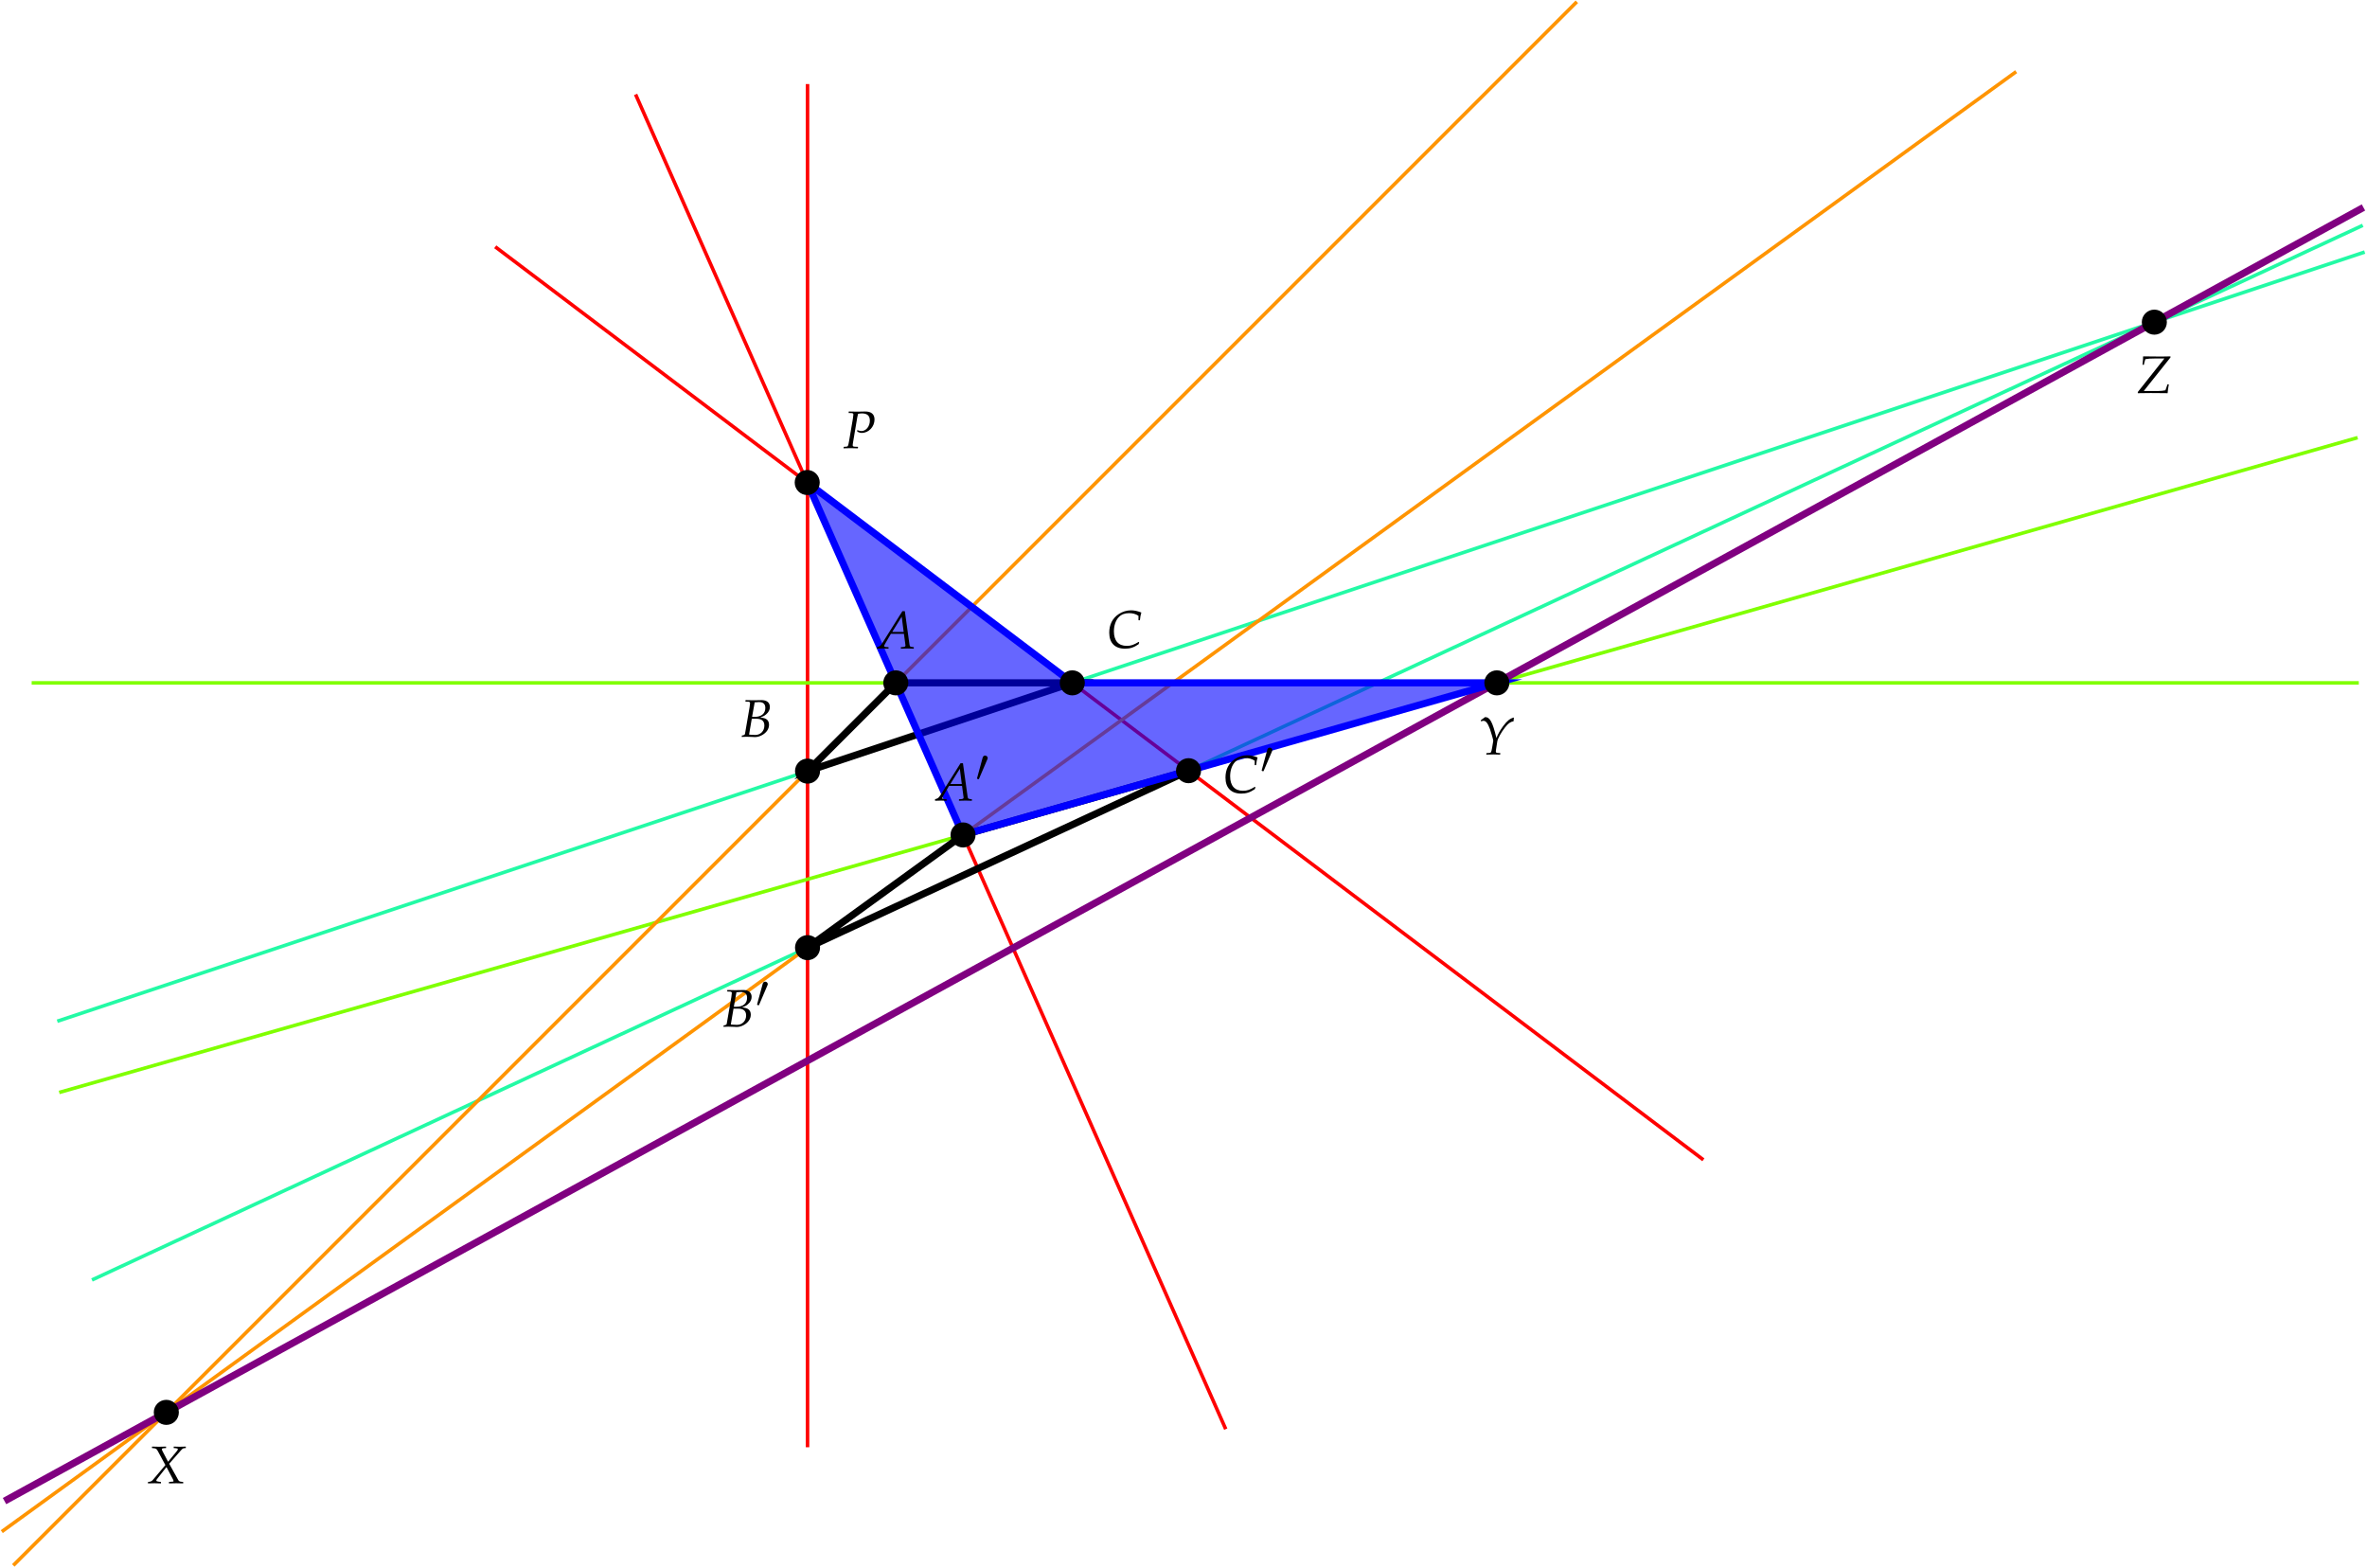
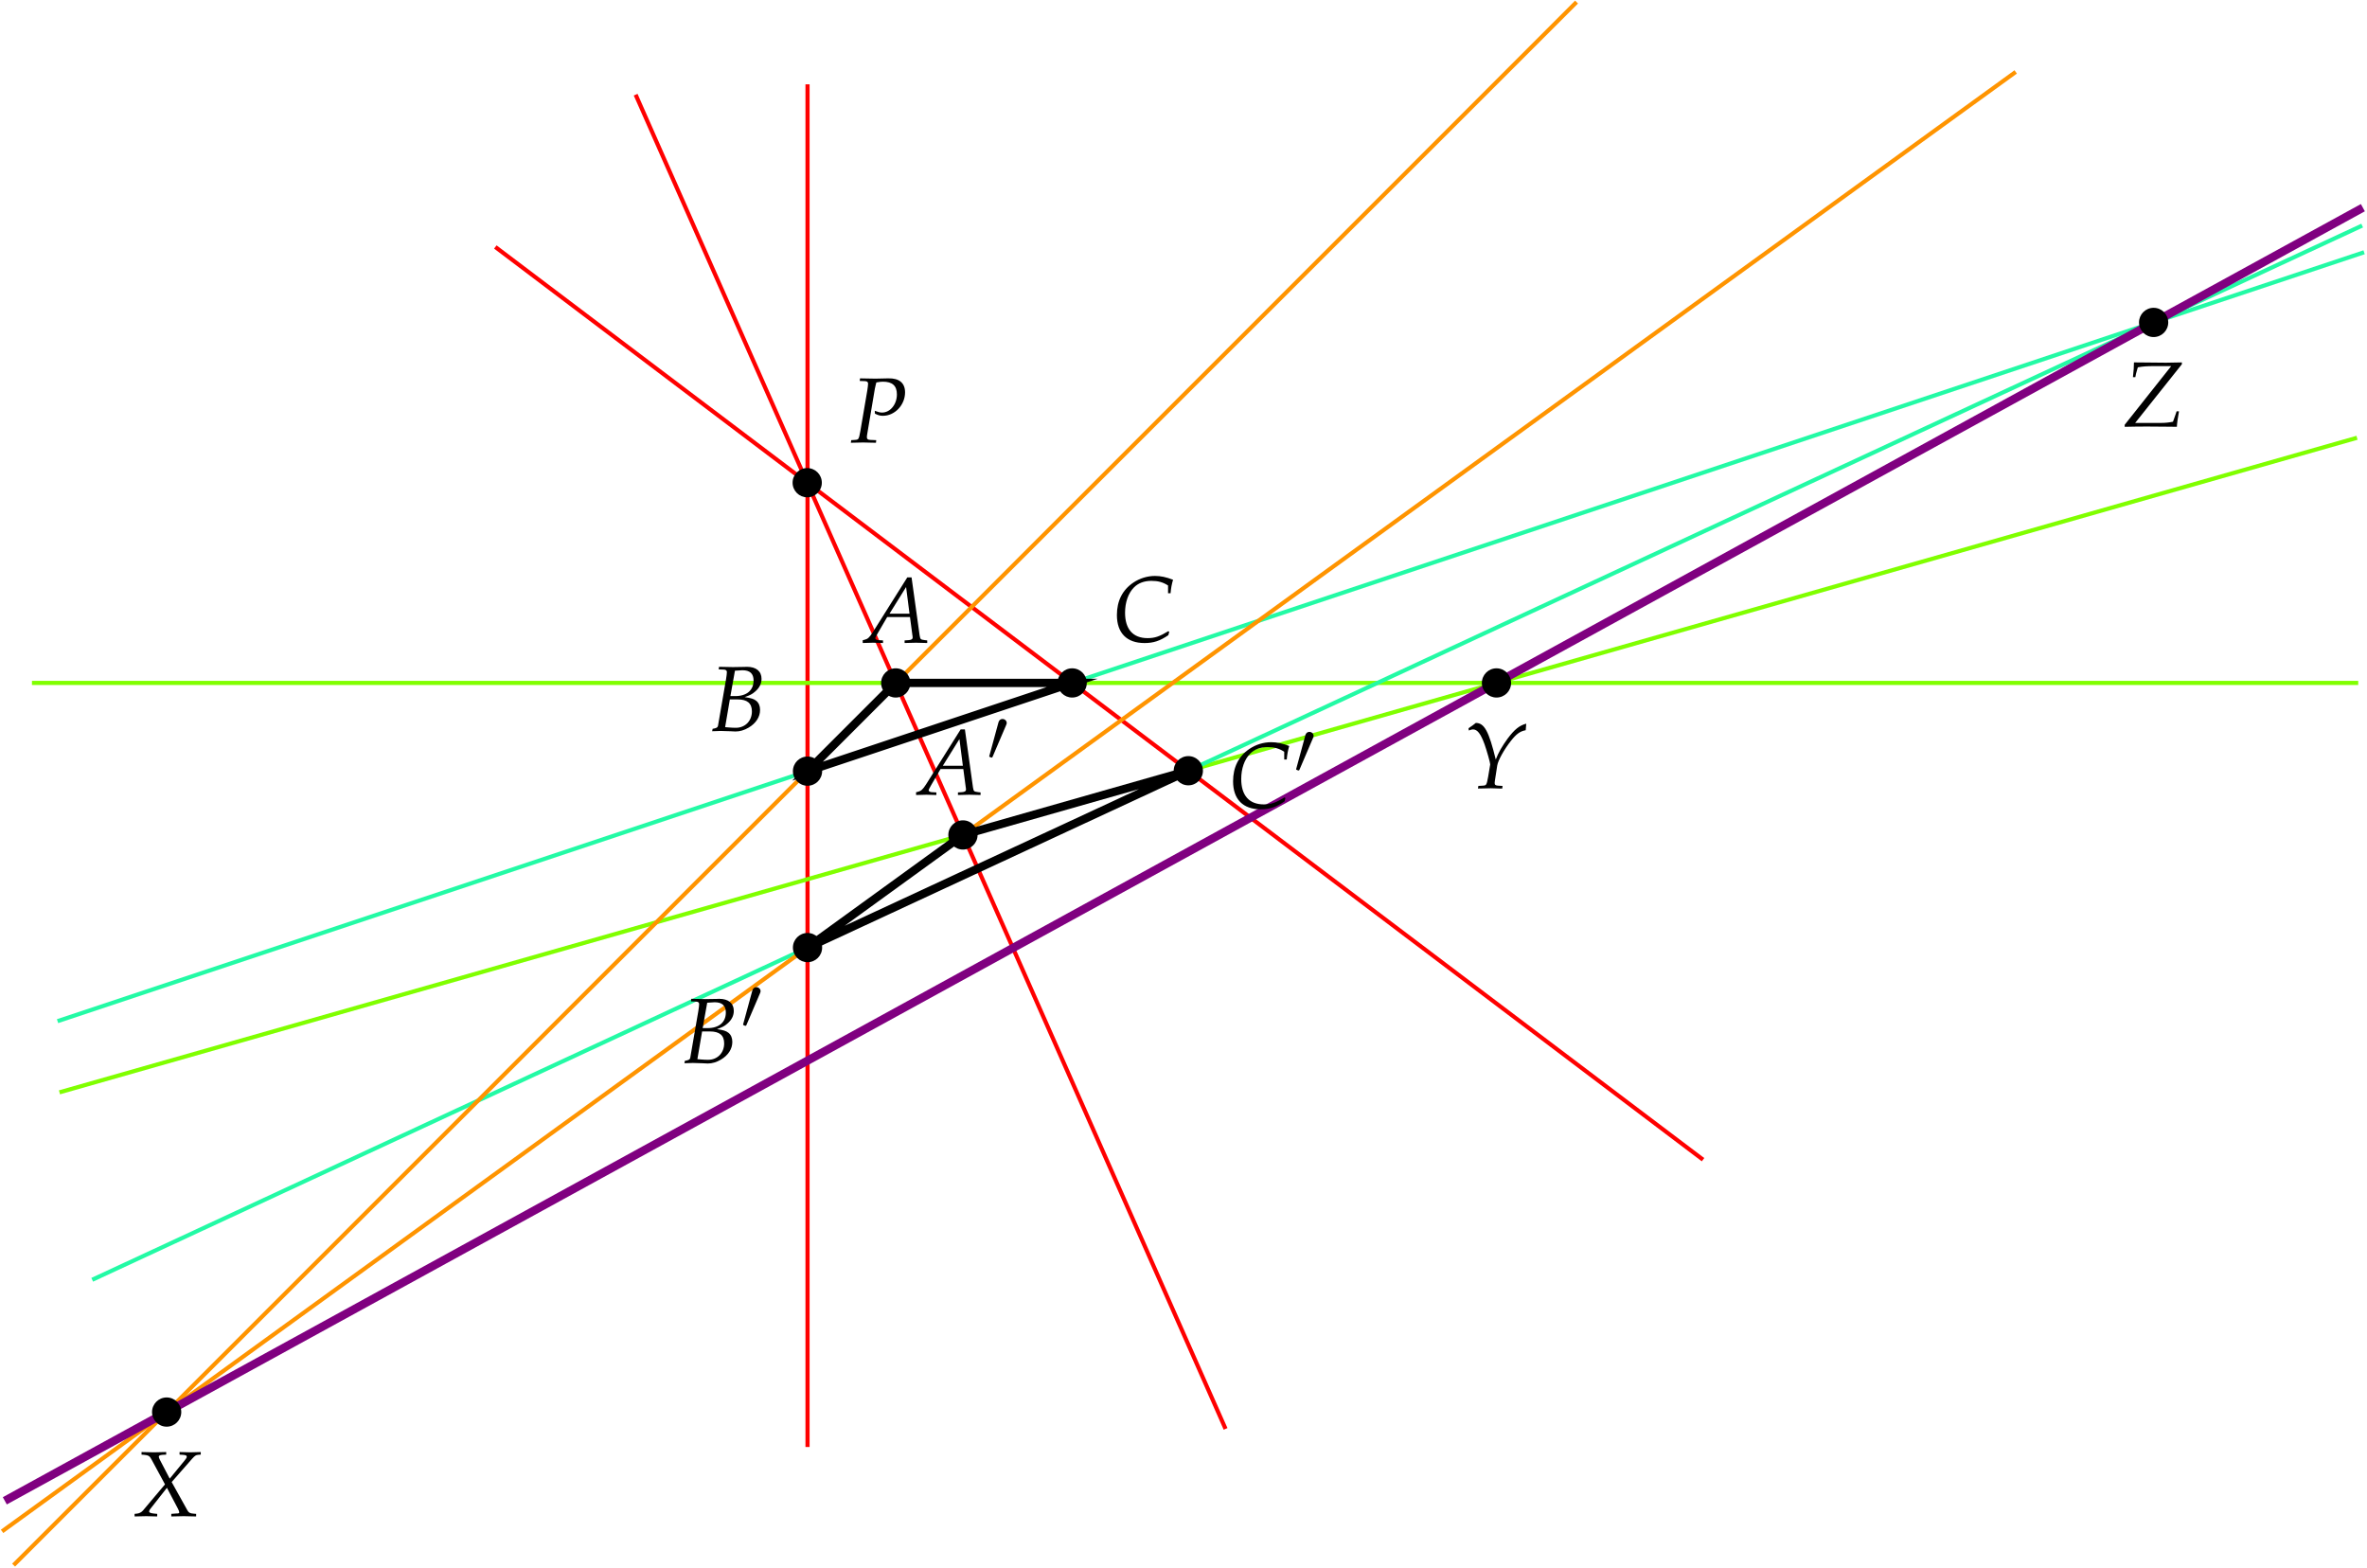
- <svg xmlns="http://www.w3.org/2000/svg" xmlns:xlink="http://www.w3.org/1999/xlink" version="1.1" width="372.591pt" height="246.677pt" viewBox="-.275 400.673 372.591 246.677">
+ <svg xmlns="http://www.w3.org/2000/svg" xmlns:xlink="http://www.w3.org/1999/xlink" version="1.1" width="319.437pt" height="211.486pt" viewBox="-.275 -25.2 319.437 211.486">
  <defs>
    <path id="g1-65" d="M5.021-7.662L.967-1.217C.576-.609 .38-.435 .011-.348L-.206-.293V.033C.793 0 .793 0 1.011 0C1.217 0 1.239 0 2.174 .033V-.272L1.609-.304C1.435-.315 1.272-.413 1.272-.511C1.272-.598 1.348-.75 1.554-1.109L2.663-3.011H5.336L5.608-.967V-.935C5.608-.924 5.619-.891 5.63-.837C5.641-.75 5.652-.641 5.652-.598C5.652-.424 5.489-.326 5.184-.304L4.706-.272V.033C5.815 0 5.815 0 6.032 0S6.249 0 7.358 .033V-.272L7.075-.304C6.564-.38 6.554-.38 6.467-.869L5.521-7.662H5.021ZM4.88-6.532L5.282-3.402H2.934L4.88-6.532Z" />
    <path id="g1-66" d="M1.054-7.217L1.63-7.195C1.891-7.184 2.011-7.097 2.011-6.901C2.011-6.749 1.967-6.401 1.913-6.075L.967-.598C.924-.402 .793-.326 .337-.25L.283 .033L.685 .022C.978 0 1.141 0 1.272 0C1.391 0 1.674 .011 1.956 .022L2.358 .033L2.576 .043C2.782 .054 2.924 .065 3.011 .065C3.532 .065 4.054-.087 4.565-.391C5.423-.902 5.902-1.641 5.902-2.467C5.902-2.934 5.749-3.293 5.456-3.532C5.173-3.76 4.847-3.858 4.097-3.967C4.717-4.184 4.989-4.315 5.325-4.619C5.825-5.043 6.075-5.554 6.075-6.108C6.075-6.999 5.445-7.521 4.358-7.521C4.336-7.521 4.228-7.521 4.065-7.51L3.38-7.499C3.25-7.488 2.858-7.488 2.728-7.488C2.521-7.488 2.185-7.499 1.652-7.51L1.087-7.521L1.054-7.217ZM2.358-3.695H3.282C4.402-3.695 4.945-3.239 4.945-2.293C4.945-1.174 4.152-.37 3.065-.37C2.848-.37 2.532-.38 2.174-.413C2.108-.424 1.978-.435 1.804-.446L2.358-3.695ZM2.956-7.064C3.076-7.064 3.097-7.075 3.326-7.086C3.554-7.108 3.695-7.119 3.826-7.119C4.706-7.119 5.141-6.727 5.141-5.912C5.141-4.771 4.336-4.086 2.989-4.086H2.424L2.956-7.064Z" />
    <path id="g1-67" d="M6.488-5.641H6.782C6.836-6.26 6.923-6.727 7.075-7.227C6.249-7.543 5.63-7.673 4.956-7.673C4.065-7.673 3.174-7.401 2.413-6.891C1.141-6.032 .489-4.749 .489-3.087C.489-.978 1.652 .196 3.728 .196C4.771 .196 5.543-.054 6.521-.728L6.63-1.119L6.521-1.196C5.499-.576 4.934-.38 4.086-.38C2.38-.38 1.445-1.424 1.445-3.358C1.445-4.565 1.815-5.641 2.478-6.315C2.989-6.836 3.684-7.097 4.543-7.097C5.315-7.097 5.88-6.945 6.488-6.554V-5.641Z" />
    <path id="g1-80" d="M1.141-7.217L1.739-7.195C2-7.184 2.119-7.097 2.119-6.901C2.119-6.749 2.076-6.412 2.022-6.075L1.217-1.359C1.032-.37 1.022-.337 .587-.304L.141-.272L.098 .033L.554 .022C1 .011 1.337 0 1.532 0C1.717 0 2.032 .011 2.467 .022L3.043 .033L3.076-.272L2.369-.304C2.087-.315 1.978-.402 1.978-.63C1.978-.728 1.989-.804 2.022-1.011L2.913-6.304C2.913-6.315 2.956-6.532 3.011-6.738C3.021-6.793 3.054-6.901 3.087-7.043C3.478-7.108 3.652-7.13 3.858-7.13C4.967-7.13 5.499-6.651 5.499-5.641C5.499-4.467 4.717-3.51 3.76-3.51C3.521-3.51 3.304-3.565 2.902-3.717L2.924-3.38C3.326-3.184 3.543-3.13 3.858-3.13C5.26-3.13 6.456-4.402 6.456-5.88C6.456-6.977 5.771-7.553 4.478-7.521L2.978-7.488L1.75-7.51L1.174-7.521L1.141-7.217Z" />
    <path id="g1-88" d="M4.521-.272V.033C5.043 .011 5.532 0 5.988 0C6.423 0 6.912 .011 7.434 .033V-.272L7.162-.293C6.717-.326 6.575-.402 6.423-.663L4.565-4L6.967-6.738C7.293-7.097 7.39-7.162 7.673-7.195L7.977-7.217V-7.521L6.738-7.488C6.608-7.488 6.456-7.488 5.489-7.521V-7.217L5.847-7.195C6.195-7.173 6.336-7.119 6.336-6.988C6.336-6.869 6.282-6.771 6.086-6.532L4.336-4.402L3.206-6.564C3.108-6.76 3.054-6.891 3.054-6.977C3.054-7.108 3.195-7.173 3.521-7.195L3.923-7.217V-7.521L3.424-7.51C2.978-7.499 2.652-7.488 2.478-7.488C2.293-7.488 1.967-7.499 1.522-7.51L1.032-7.521V-7.217L1.315-7.195C1.848-7.14 1.978-7.064 2.195-6.662L3.782-3.728L1.196-.663C1.032-.467 .783-.337 .522-.304L.217-.272V.033C.75 .011 1.196 0 1.576 0C1.967 0 2.402 .011 2.869 .033V-.272L2.521-.304C2.108-.348 1.924-.413 1.924-.543C1.924-.63 1.967-.728 2.032-.815L4.01-3.326L5.304-.869C5.402-.674 5.456-.533 5.456-.435C5.456-.348 5.38-.315 5.108-.315L4.934-.304L4.521-.272Z" />
    <path id="g1-89" d="M.565-7.032L.598-6.771C.848-6.869 .967-6.901 1.087-6.901C1.598-6.901 1.989-6.401 2.435-5.184C2.695-4.456 3.119-2.967 3.108-2.793C3.108-2.793 3.108-2.761 3.097-2.728L2.869-1.359C2.684-.37 2.674-.337 2.239-.304L1.717-.272L1.674 .033L2.25 .022C2.761 .011 3.011 0 3.184 0L4.239 .033H4.521L4.554-.272L4.021-.304C3.728-.326 3.63-.402 3.63-.619C3.63-.685 3.641-.793 3.652-.848L3.934-2.674C4.032-3.271 4.739-4.554 5.543-5.565C6.173-6.369 6.63-6.695 7.271-6.804L7.336-7.575C6.543-7.369 5.967-6.912 5.152-5.825C4.489-4.912 4.065-4.173 3.76-3.369C2.945-6.695 2.424-7.651 1.424-7.662L1.38-7.63C1.348-7.597 1.315-7.575 1.282-7.553C1.163-7.456 .935-7.282 .728-7.151L.565-7.032Z" />
    <path id="g1-90" d="M.217 .033C1.261 .011 1.891 0 2.837 0C3.684 0 4.956 .011 5.619 .022L6.336 .033C6.358-.413 6.445-1.032 6.586-1.782H6.304L6.228-1.543C6.151-1.326 6.054-1.043 5.967-.804L5.88-.565C5.391-.467 4.978-.424 4.499-.424H1.445L6.923-7.304V-7.521L5.162-7.488H4.88L2.587-7.51L1.304-7.521C1.304-7.01 1.272-6.586 1.185-5.793H1.467C1.5-6.032 1.565-6.304 1.695-6.727L1.761-6.945C2.369-7.054 2.782-7.086 3.717-7.086H5.673L.217-.206V.033Z" />
-     <use id="g6-65" xlink:href="#g1-65" transform="scale(.547945)" />
-     <use id="g6-66" xlink:href="#g1-66" transform="scale(.547945)" />
-     <use id="g6-67" xlink:href="#g1-67" transform="scale(.547945)" />
-     <use id="g6-80" xlink:href="#g1-80" transform="scale(.547945)" />
-     <use id="g6-88" xlink:href="#g1-88" transform="scale(.547945)" />
-     <use id="g6-89" xlink:href="#g1-89" transform="scale(.547945)" />
-     <use id="g6-90" xlink:href="#g1-90" transform="scale(.547945)" />
-     <path id="g8-48" d="M1.308-2.456C1.334-2.518 1.355-2.565 1.355-2.617C1.355-2.767 1.22-2.891 1.06-2.891C.915-2.891 .822-2.792 .786-2.658L.171-.398C.171-.388 .15-.331 .15-.326C.15-.269 .284-.233 .326-.233C.357-.233 .362-.248 .393-.315L1.308-2.456Z" />
+     <path id="g3-48" d="M1.308-2.456C1.334-2.518 1.355-2.565 1.355-2.617C1.355-2.767 1.22-2.891 1.06-2.891C.915-2.891 .822-2.792 .786-2.658L.171-.398C.171-.388 .15-.331 .15-.326C.15-.269 .284-.233 .326-.233C.357-.233 .362-.248 .393-.315L1.308-2.456Z" />
+     <use id="g7-48" xlink:href="#g3-48" transform="scale(1.4)" />
+     <use id="g14-65" xlink:href="#g1-65" transform="scale(.821918)" />
+     <use id="g14-66" xlink:href="#g1-66" transform="scale(.821918)" />
+     <use id="g14-67" xlink:href="#g1-67" transform="scale(.821918)" />
+     <use id="g14-80" xlink:href="#g1-80" transform="scale(.821918)" />
+     <use id="g14-88" xlink:href="#g1-88" transform="scale(.821918)" />
+     <use id="g14-89" xlink:href="#g1-89" transform="scale(.821918)" />
+     <use id="g14-90" xlink:href="#g1-90" transform="scale(.821918)" />
  </defs>
  <g id="page1" transform="matrix(1.4 0 0 1.4 0 0)">
-     <g stroke-miterlimit="10" transform="translate(90.59943,392.7375)scale(0.996264,-0.996264)">
+     <g stroke-miterlimit="10" transform="translate(77.64579,73.33729)scale(0.996264,-0.996264)">
      <g fill="#000" stroke="#000">
        <g stroke-width="0.4">
          <g fill="#f00" stroke="#f00">
-             <path d="M-35.247 79.092L101.103-23.945" fill="none" />
+             <path d="M-30.207 67.784L86.647-20.521" fill="none" />
          </g>
          <g fill="#f00" stroke="#f00">
-             <path d="M-19.405 96.286L47.198-54.337" fill="none" />
+             <path d="M-16.631 82.519L40.45-46.568" fill="none" />
          </g>
          <g fill="#f00" stroke="#f00">
-             <path d="M0 97.456V-56.381" fill="none" />
+             <path d="M0 83.521V-48.319" fill="none" />
          </g>
          <g fill="#80ff00" stroke="#80ff00">
-             <path d="M-87.562 29.878H175.074" fill="none" />
+             <path d="M-75.042 25.606H150.042" fill="none" />
          </g>
          <g fill="#80ff00" stroke="#80ff00">
-             <path d="M-84.455-16.342L174.937 57.554" fill="none" />
+             <path d="M-72.379-14.005L149.924 49.325" fill="none" />
          </g>
          <g fill="#23faa5" stroke="#23faa5">
-             <path d="M-84.674-8.306L175.737 78.499" fill="none" />
+             <path d="M-72.567-7.119L150.61 67.275" fill="none" />
          </g>
          <g fill="#23faa5" stroke="#23faa5">
-             <path d="M-80.76-37.504L175.52 81.511" fill="none" />
+             <path d="M-69.212-32.141L150.424 69.856" fill="none" />
          </g>
          <g fill="#ff9400" stroke="#ff9400">
-             <path d="M-90.936-65.904L136.403 98.854" fill="none" />
+             <path d="M-77.934-56.481L116.9 84.72" fill="none" />
          </g>
          <g fill="#ff9400" stroke="#ff9400">
-             <path d="M-89.636-69.716L86.823 106.742" fill="none" />
+             <path d="M-76.819-59.748L74.409 91.48" fill="none" />
          </g>
          <g stroke-width="0.8">
            <g fill="#800080" stroke="#800080">
-               <path d="M-90.627-62.456L175.598 83.53" fill="none" />
+               <path d="M-77.669-53.526L150.491 71.587" fill="none" />
            </g>
          </g>
          <g stroke-width="0.8">
-             <path d="M9.961 29.882L0 19.921L29.882 29.882H9.961" fill="none" />
+             <path d="M8.535 25.605L0 17.07L25.605 25.605H8.535" fill="none" />
          </g>
          <g stroke-width="0.8">
-             <path d="M17.55 12.718L0 0L43 19.969L17.55 12.718" fill="none" />
-           </g>
-           <g stroke-width="0.8">
-             <g fill="#00f" stroke="#00f">
-               <path d="M-.036 52.49L17.55 12.718L43 19.969L77.796 29.882H29.882L-.036 52.49" fill="none" />
-             </g>
-           </g>
-           <g fill="#00f" stroke="#00f">
-             <g stroke-opacity="0.6">
-               <g fill-opacity="0.6">
-                 <path d="M-.036 52.49L17.55 12.718L43 19.969L77.796 29.882H29.882" stroke="none" />
-               </g>
-             </g>
-           </g>
-           <path d="M11.375 29.882C11.375 30.663 10.742 31.296 9.961 31.296S8.546 30.663 8.546 29.882C8.546 29.101 9.179 28.467 9.961 28.467S11.375 29.101 11.375 29.882ZM9.961 29.882" stroke="none" />
-           <g transform="translate(9.96051,29.88159)">
-             <g stroke="none" transform="scale(-1.00375,1.00375)translate(90.59943,392.7375)scale(-1,-1)">
-               <g fill="#000">
-                 <g stroke="none" />
-               </g>
-             </g>
-           </g>
-           <path d="M1.414 19.921C1.414 20.702 .781 21.335 0 21.335S-1.414 20.702-1.414 19.921S-.781 18.507 0 18.507S1.414 19.14 1.414 19.921ZM0 19.921" stroke="none" />
-           <g transform="translate(0.0,19.92105)">
-             <g stroke="none" transform="scale(-1.00375,1.00375)translate(90.59943,392.7375)scale(-1,-1)">
-               <g fill="#000">
-                 <g stroke="none" />
-               </g>
-             </g>
-           </g>
-           <path d="M31.296 29.882C31.296 30.663 30.663 31.296 29.882 31.296C29.101 31.296 28.467 30.663 28.467 29.882C28.467 29.101 29.101 28.467 29.882 28.467C30.663 28.467 31.296 29.101 31.296 29.882ZM29.882 29.882" stroke="none" />
-           <g transform="translate(29.88159,29.88159)">
-             <g stroke="none" transform="scale(-1.00375,1.00375)translate(90.59943,392.7375)scale(-1,-1)">
-               <g fill="#000">
-                 <g stroke="none" />
-               </g>
-             </g>
-           </g>
-           <path d="M18.965 12.718C18.965 13.499 18.332 14.132 17.55 14.132C16.769 14.132 16.136 13.499 16.136 12.718C16.136 11.937 16.769 11.303 17.55 11.303C18.332 11.303 18.965 11.937 18.965 12.718ZM17.55 12.718" stroke="none" />
-           <g transform="translate(17.55045,12.7176)">
-             <g stroke="none" transform="scale(-1.00375,1.00375)translate(90.59943,392.7375)scale(-1,-1)">
+             <path d="M15.039 10.898L0 0L36.846 17.111L15.039 10.898" fill="none" />
+           </g>
+           <path d="M9.949 25.605C9.949 26.386 9.316 27.02 8.535 27.02C7.754 27.02 7.121 26.386 7.121 25.605C7.121 24.824 7.754 24.191 8.535 24.191C9.316 24.191 9.949 24.824 9.949 25.605ZM8.535 25.605" stroke="none" />
+           <g transform="translate(8.53506,25.60526)">
+             <g stroke="none" transform="scale(-1.00375,1.00375)translate(77.64579,73.33729)scale(-1,-1)">
+               <g fill="#000">
+                 <g stroke="none" />
+               </g>
+             </g>
+           </g>
+           <path d="M1.414 17.07C1.414 17.851 .781 18.484 0 18.484S-1.414 17.851-1.414 17.07S-.781 15.656 0 15.656S1.414 16.289 1.414 17.07ZM0 17.07" stroke="none" />
+           <g transform="translate(0.0,17.07016)">
+             <g stroke="none" transform="scale(-1.00375,1.00375)translate(77.64579,73.33729)scale(-1,-1)">
+               <g fill="#000">
+                 <g stroke="none" />
+               </g>
+             </g>
+           </g>
+           <path d="M27.02 25.605C27.02 26.386 26.386 27.02 25.605 27.02C24.824 27.02 24.191 26.386 24.191 25.605C24.191 24.824 24.824 24.191 25.605 24.191C26.386 24.191 27.02 24.824 27.02 25.605ZM25.605 25.605" stroke="none" />
+           <g transform="translate(25.60526,25.60526)">
+             <g stroke="none" transform="scale(-1.00375,1.00375)translate(77.64579,73.33729)scale(-1,-1)">
+               <g fill="#000">
+                 <g stroke="none" />
+               </g>
+             </g>
+           </g>
+           <path d="M16.453 10.898C16.453 11.679 15.82 12.312 15.039 12.312S13.624 11.679 13.624 10.898C13.624 10.116 14.258 9.483 15.039 9.483S16.453 10.116 16.453 10.898ZM15.039 10.898" stroke="none" />
+           <g transform="translate(15.0388,10.89758)">
+             <g stroke="none" transform="scale(-1.00375,1.00375)translate(77.64579,73.33729)scale(-1,-1)">
              <g fill="#000">
                <g stroke="none" />
              </g>
            </g>
          </g>
          <path d="M1.414 0C1.414 .781 .781 1.414 0 1.414S-1.414 .781-1.414 0S-.781-1.414 0-1.414S1.414-.781 1.414 0ZM0 0" stroke="none" />
-           <g stroke="none" transform="scale(-1.00375,1.00375)translate(90.59943,392.7375)scale(-1,-1)">
+           <g stroke="none" transform="scale(-1.00375,1.00375)translate(77.64579,73.33729)scale(-1,-1)">
            <g fill="#000">
              <g stroke="none" />
            </g>
          </g>
-           <path d="M44.414 19.969C44.414 20.75 43.781 21.383 43 21.383S41.585 20.75 41.585 19.969C41.585 19.188 42.219 18.555 43 18.555S44.414 19.188 44.414 19.969ZM43 19.969" stroke="none" />
-           <g transform="translate(42.99965,19.96889)">
-             <g stroke="none" transform="scale(-1.00375,1.00375)translate(90.59943,392.7375)scale(-1,-1)">
-               <g fill="#000">
-                 <g stroke="none" />
-               </g>
-             </g>
-           </g>
-           <path d="M-70.951-52.444C-70.951-51.663-71.584-51.03-72.365-51.03S-73.78-51.663-73.78-52.444C-73.78-53.225-73.146-53.859-72.365-53.859S-70.951-53.225-70.951-52.444ZM-72.365-52.444" stroke="none" />
-           <g transform="translate(-72.3653,-52.44421)">
-             <g stroke="none" transform="scale(-1.00375,1.00375)translate(90.59943,392.7375)scale(-1,-1)">
-               <g fill="#000">
-                 <g stroke="none" />
-               </g>
-             </g>
-           </g>
-           <path d="M79.21 29.882C79.21 30.663 78.577 31.296 77.796 31.296C77.015 31.296 76.381 30.663 76.381 29.882C76.381 29.101 77.015 28.467 77.796 28.467C78.577 28.467 79.21 29.101 79.21 29.882ZM77.796 29.882" stroke="none" />
-           <g transform="translate(77.79578,29.88159)">
-             <g stroke="none" transform="scale(-1.00375,1.00375)translate(90.59943,392.7375)scale(-1,-1)">
-               <g fill="#000">
-                 <g stroke="none" />
-               </g>
-             </g>
-           </g>
-           <path d="M153.412 70.586C153.412 71.367 152.779 72.001 151.998 72.001S150.583 71.367 150.583 70.586C150.583 69.805 151.217 69.172 151.998 69.172S153.412 69.805 153.412 70.586ZM151.998 70.586" stroke="none" />
-           <g transform="translate(151.9978,70.58633)">
-             <g stroke="none" transform="scale(-1.00375,1.00375)translate(90.59943,392.7375)scale(-1,-1)">
-               <g fill="#000">
-                 <g stroke="none" />
-               </g>
-             </g>
-           </g>
-           <path d="M1.378 52.49C1.378 53.271 .745 53.904-.036 53.904S-1.45 53.271-1.45 52.49S-.817 51.076-.036 51.076S1.378 51.709 1.378 52.49ZM-.036 52.49" stroke="none" />
-           <g transform="translate(-0.03586,52.49002)">
-             <g stroke="none" transform="scale(-1.00375,1.00375)translate(90.59943,392.7375)scale(-1,-1)">
-               <g fill="#000">
-                 <g stroke="none" />
-               </g>
-             </g>
-           </g>
-           <g transform="translate(7.56952,33.75816)">
-             <g stroke="none" transform="scale(-1.00375,1.00375)translate(90.59943,392.7375)scale(-1,-1)">
-               <g fill="#000">
-                 <g stroke="none">
-                   <use x="90.973" y="392.737" xlink:href="#g6-65" />
-                 </g>
-               </g>
-             </g>
-           </g>
-           <g transform="translate(-7.78557,23.79762)">
-             <g stroke="none" transform="scale(-1.00375,1.00375)translate(90.59943,392.7375)scale(-1,-1)">
-               <g fill="#000">
-                 <g stroke="none">
-                   <use x="90.794" y="392.737" xlink:href="#g6-66" />
-                 </g>
-               </g>
-             </g>
-           </g>
-           <g transform="translate(33.73119,33.84517)">
-             <g stroke="none" transform="scale(-1.00375,1.00375)translate(90.59943,392.7375)scale(-1,-1)">
-               <g fill="#000">
-                 <g stroke="none">
-                   <use x="90.65" y="392.737" xlink:href="#g6-67" />
-                 </g>
-               </g>
-             </g>
-           </g>
-           <g transform="translate(14.12946,16.59418)">
-             <g stroke="none" transform="scale(-1.00375,1.00375)translate(90.59943,392.7375)scale(-1,-1)">
-               <g fill="#000">
-                 <g stroke="none">
-                   <use x="90.973" y="392.737" xlink:href="#g6-65" />
-                   <use x="95.426" y="390.568" xlink:href="#g8-48" />
-                 </g>
-               </g>
-             </g>
-           </g>
-           <g transform="translate(-9.84557,-8.91759)">
-             <g stroke="none" transform="scale(-1.00375,1.00375)translate(90.59943,392.7375)scale(-1,-1)">
-               <g fill="#000">
-                 <g stroke="none">
-                   <use x="90.794" y="392.737" xlink:href="#g6-66" />
-                   <use x="94.583" y="390.568" xlink:href="#g8-48" />
-                 </g>
-               </g>
-             </g>
-           </g>
-           <g transform="translate(46.84924,17.49188)">
-             <g stroke="none" transform="scale(-1.00375,1.00375)translate(90.59943,392.7375)scale(-1,-1)">
-               <g fill="#000">
-                 <g stroke="none">
-                   <use x="90.65" y="392.737" xlink:href="#g6-67" />
-                   <use x="94.834" y="390.568" xlink:href="#g8-48" />
-                 </g>
-               </g>
-             </g>
-           </g>
-           <g transform="translate(3.81374,56.3666)">
-             <g stroke="none" transform="scale(-1.00375,1.00375)translate(90.59943,392.7375)scale(-1,-1)">
-               <g fill="#000">
-                 <g stroke="none">
-                   <use x="90.794" y="392.737" xlink:href="#g6-80" />
-                 </g>
-               </g>
-             </g>
-           </g>
-           <g transform="translate(-74.71729,-60.4428)">
-             <g stroke="none" transform="scale(-1.00375,1.00375)translate(90.59943,392.7375)scale(-1,-1)">
-               <g fill="#000">
-                 <g stroke="none">
-                   <use x="90.764" y="392.737" xlink:href="#g6-88" />
-                 </g>
-               </g>
-             </g>
-           </g>
-           <g transform="translate(75.72578,21.80501)">
-             <g stroke="none" transform="scale(-1.00375,1.00375)translate(90.59943,392.7375)scale(-1,-1)">
-               <g fill="#000">
-                 <g stroke="none">
-                   <use x="90.555" y="392.737" xlink:href="#g6-89" />
-                 </g>
-               </g>
-             </g>
-           </g>
-           <g transform="translate(149.8468,62.58775)">
-             <g stroke="none" transform="scale(-1.00375,1.00375)translate(90.59943,392.7375)scale(-1,-1)">
-               <g fill="#000">
-                 <g stroke="none">
-                   <use x="90.764" y="392.737" xlink:href="#g6-90" />
+           <path d="M38.26 17.111C38.26 17.892 37.627 18.525 36.846 18.525C36.065 18.525 35.432 17.892 35.432 17.111C35.432 16.33 36.065 15.697 36.846 15.697C37.627 15.697 38.26 16.33 38.26 17.111ZM36.846 17.111" stroke="none" />
+           <g transform="translate(36.846,17.11115)">
+             <g stroke="none" transform="scale(-1.00375,1.00375)translate(77.64579,73.33729)scale(-1,-1)">
+               <g fill="#000">
+                 <g stroke="none" />
+               </g>
+             </g>
+           </g>
+           <path d="M-60.595-44.939C-60.595-44.158-61.228-43.525-62.009-43.525S-63.423-44.158-63.423-44.939S-62.79-46.353-62.009-46.353S-60.595-45.72-60.595-44.939ZM-62.009-44.939" stroke="none" />
+           <g transform="translate(-62.00914,-44.93895)">
+             <g stroke="none" transform="scale(-1.00375,1.00375)translate(77.64579,73.33729)scale(-1,-1)">
+               <g fill="#000">
+                 <g stroke="none" />
+               </g>
+             </g>
+           </g>
+           <path d="M68.077 25.605C68.077 26.386 67.444 27.02 66.662 27.02C65.881 27.02 65.248 26.386 65.248 25.605C65.248 24.824 65.881 24.191 66.662 24.191C67.444 24.191 68.077 24.824 68.077 25.605ZM66.662 25.605" stroke="none" />
+           <g transform="translate(66.66248,25.60526)">
+             <g stroke="none" transform="scale(-1.00375,1.00375)translate(77.64579,73.33729)scale(-1,-1)">
+               <g fill="#000">
+                 <g stroke="none" />
+               </g>
+             </g>
+           </g>
+           <path d="M131.66 60.485C131.66 61.266 131.027 61.899 130.245 61.899S128.831 61.266 128.831 60.485C128.831 59.704 129.464 59.07 130.245 59.07S131.66 59.704 131.66 60.485ZM130.245 60.485" stroke="none" />
+           <g transform="translate(130.2455,60.48476)">
+             <g stroke="none" transform="scale(-1.00375,1.00375)translate(77.64579,73.33729)scale(-1,-1)">
+               <g fill="#000">
+                 <g stroke="none" />
+               </g>
+             </g>
+           </g>
+           <path d="M1.384 44.978C1.384 45.759 .75 46.393-.031 46.393C-.812 46.393-1.445 45.759-1.445 44.978S-.812 43.564-.031 43.564C.75 43.564 1.384 44.197 1.384 44.978ZM-.031 44.978" stroke="none" />
+           <g transform="translate(-0.03072,44.97821)">
+             <g stroke="none" transform="scale(-1.00375,1.00375)translate(77.64579,73.33729)scale(-1,-1)">
+               <g fill="#000">
+                 <g stroke="none" />
+               </g>
+             </g>
+           </g>
+           <g transform="translate(4.94858,29.49532)">
+             <g stroke="none" transform="scale(-1.00375,1.00375)translate(77.64579,73.33729)scale(-1,-1)">
+               <g fill="#000">
+                 <g stroke="none">
+                   <use x="78.206" y="73.337" xlink:href="#g14-65" />
+                 </g>
+               </g>
+             </g>
+           </g>
+           <g transform="translate(-9.75356,20.96024)">
+             <g stroke="none" transform="scale(-1.00375,1.00375)translate(77.64579,73.33729)scale(-1,-1)">
+               <g fill="#000">
+                 <g stroke="none">
+                   <use x="77.937" y="73.337" xlink:href="#g14-66" />
+                 </g>
+               </g>
+             </g>
+           </g>
+           <g transform="translate(29.45485,29.62584)">
+             <g stroke="none" transform="scale(-1.00375,1.00375)translate(77.64579,73.33729)scale(-1,-1)">
+               <g fill="#000">
+                 <g stroke="none">
+                   <use x="77.722" y="73.337" xlink:href="#g14-67" />
+                 </g>
+               </g>
+             </g>
+           </g>
+           <g transform="translate(10.11032,14.78764)">
+             <g stroke="none" transform="scale(-1.00375,1.00375)translate(77.64579,73.33729)scale(-1,-1)">
+               <g fill="#000">
+                 <g stroke="none">
+                   <use x="78.206" y="73.337" xlink:href="#g14-65" />
+                   <use x="84.879" y="70.082" xlink:href="#g7-48" />
+                 </g>
+               </g>
+             </g>
+           </g>
+           <g transform="translate(-12.43755,-11.16258)">
+             <g stroke="none" transform="scale(-1.00375,1.00375)translate(77.64579,73.33729)scale(-1,-1)">
+               <g fill="#000">
+                 <g stroke="none">
+                   <use x="77.937" y="73.337" xlink:href="#g14-66" />
+                   <use x="83.615" y="70.082" xlink:href="#g7-48" />
+                 </g>
+               </g>
+             </g>
+           </g>
+           <g transform="translate(40.69559,13.54015)">
+             <g stroke="none" transform="scale(-1.00375,1.00375)translate(77.64579,73.33729)scale(-1,-1)">
+               <g fill="#000">
+                 <g stroke="none">
+                   <use x="77.722" y="73.337" xlink:href="#g14-67" />
+                   <use x="83.991" y="70.082" xlink:href="#g7-48" />
+                 </g>
+               </g>
+             </g>
+           </g>
+           <g transform="translate(3.81888,48.86829)">
+             <g stroke="none" transform="scale(-1.00375,1.00375)translate(77.64579,73.33729)scale(-1,-1)">
+               <g fill="#000">
+                 <g stroke="none">
+                   <use x="77.937" y="73.337" xlink:href="#g14-80" />
+                 </g>
+               </g>
+             </g>
+           </g>
+           <g transform="translate(-65.53712,-55.01204)">
+             <g stroke="none" transform="scale(-1.00375,1.00375)translate(77.64579,73.33729)scale(-1,-1)">
+               <g fill="#000">
+                 <g stroke="none">
+                   <use x="77.892" y="73.337" xlink:href="#g14-88" />
+                 </g>
+               </g>
+             </g>
+           </g>
+           <g transform="translate(63.5575,15.41518)">
+             <g stroke="none" transform="scale(-1.00375,1.00375)translate(77.64579,73.33729)scale(-1,-1)">
+               <g fill="#000">
+                 <g stroke="none">
+                   <use x="77.579" y="73.337" xlink:href="#g14-89" />
+                 </g>
+               </g>
+             </g>
+           </g>
+           <g transform="translate(127.0191,50.41167)">
+             <g stroke="none" transform="scale(-1.00375,1.00375)translate(77.64579,73.33729)scale(-1,-1)">
+               <g fill="#000">
+                 <g stroke="none">
+                   <use x="77.892" y="73.337" xlink:href="#g14-90" />
                </g>
              </g>
            </g>
          </g>
        </g>
      </g>
    </g>
  </g>
</svg>
